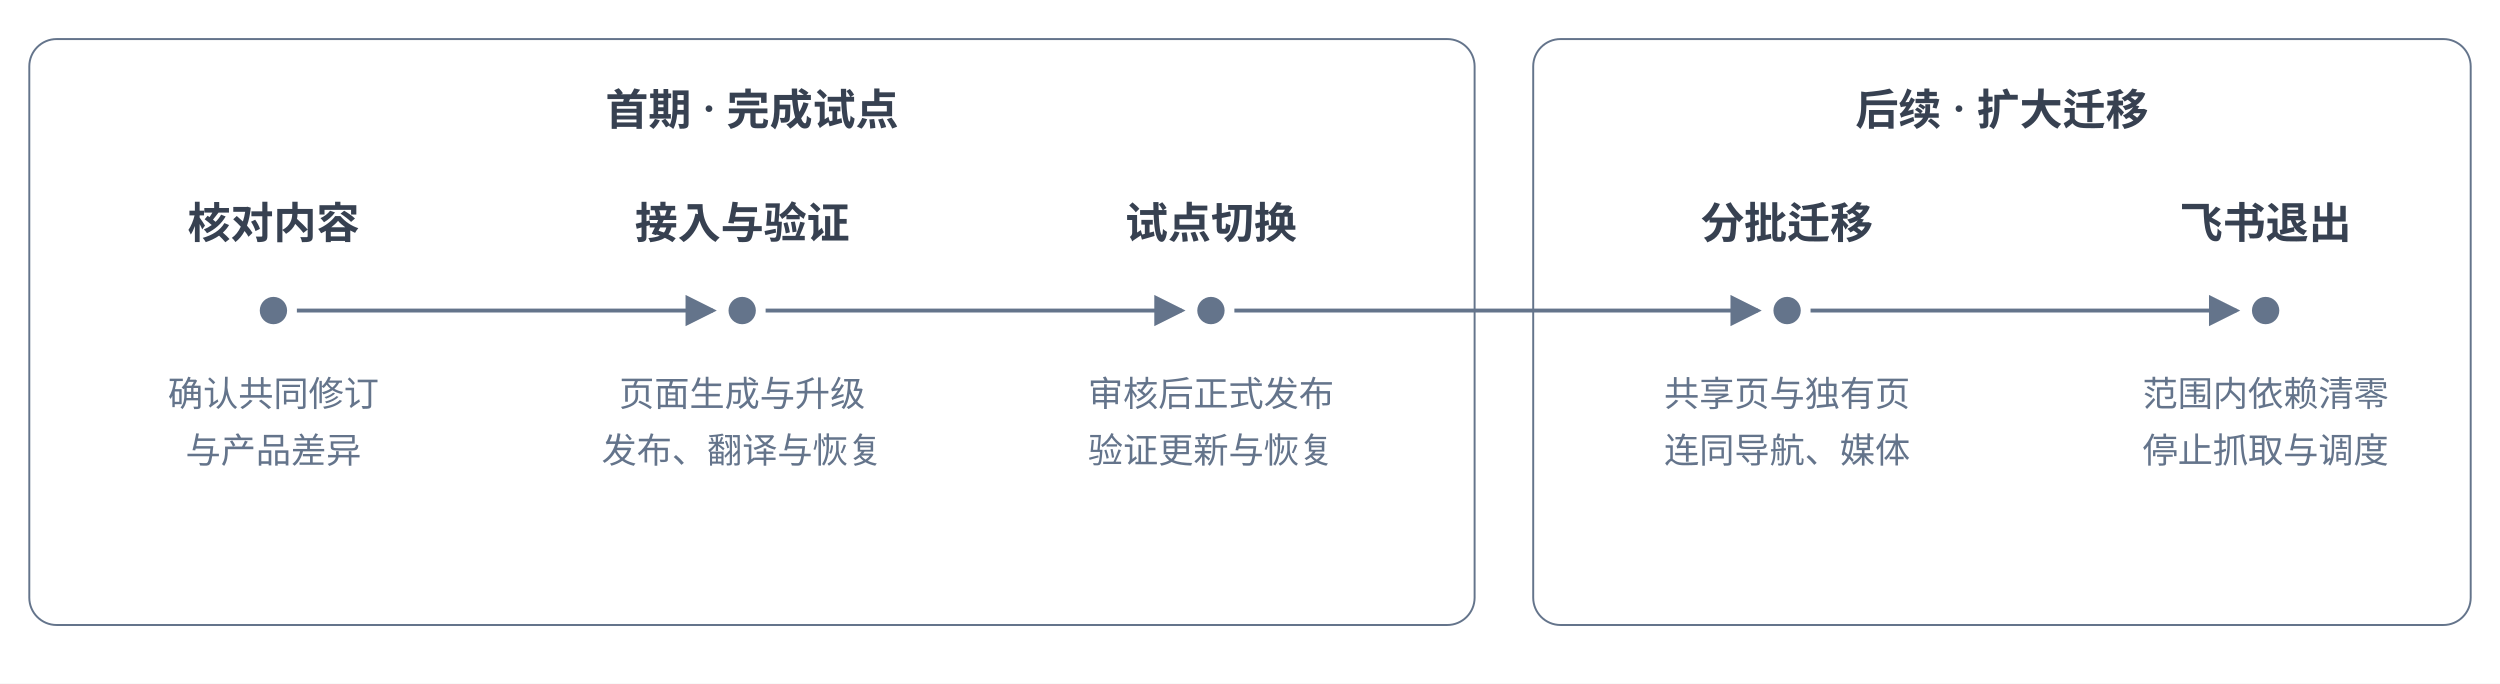
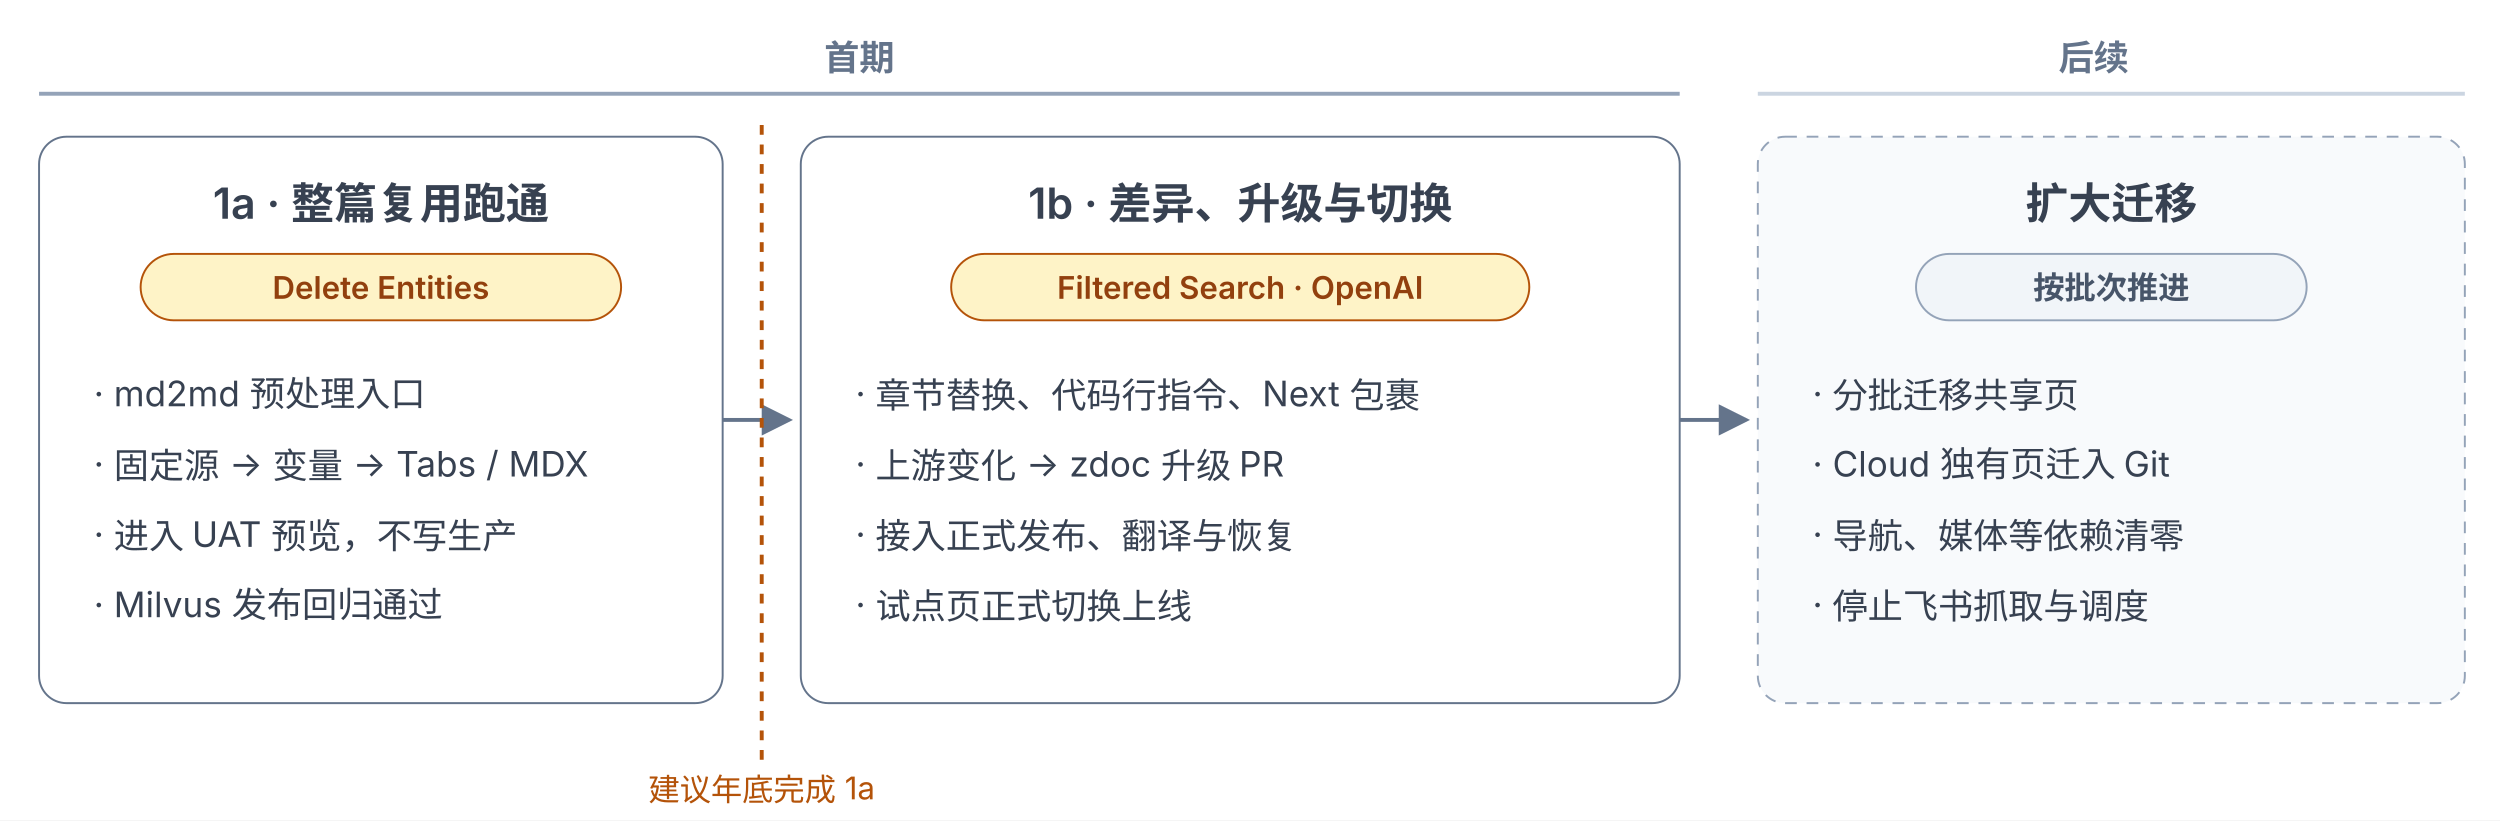
- <svg xmlns="http://www.w3.org/2000/svg" width="768" height="210" viewBox="0 0 1280 350" role="img" aria-labelledby="title desc">
+ <svg xmlns="http://www.w3.org/2000/svg" width="768" height="252" viewBox="0 0 1280 420" role="img" aria-labelledby="title desc">
  <defs>
    <marker id="arrow" markerWidth="8" markerHeight="8" refX="7" refY="4" orient="auto">
      <path d="M0 0 L8 4 L0 8 Z" fill="#64748b" />
    </marker>
-     <style>text{font-family:-apple-system,BlinkMacSystemFont,'PingFang SC','Microsoft YaHei',sans-serif;fill:#374151;}.head{font-size:22px;font-weight:600;text-anchor:middle;}.sub{font-size:18px;fill:#64748b;text-anchor:middle;}.edge{fill:none;stroke:#64748b;stroke-width:2;marker-end:url(#arrow);}</style>
+     <style>text{font-family:-apple-system,BlinkMacSystemFont,'PingFang SC','Microsoft YaHei',sans-serif;fill:#374151;}.head{font-size:22px;font-weight:600;text-anchor:middle;}.band{font-size:18px;font-weight:600;fill:#64748b;text-anchor:middle;}.item{font-size:18px;fill:#374151;}.chip{font-size:16px;font-weight:600;fill:#92400e;text-anchor:middle;}.note{font-size:16px;fill:#b45309;text-anchor:middle;}.edge{fill:none;stroke:#64748b;stroke-width:2;marker-end:url(#arrow);}</style>
  </defs>
-   <rect width="1280" height="350" fill="#ffffff" />
-   <rect x="15" y="20" width="740" height="300" rx="14" fill="#ffffff" stroke="#64748b" />
-   <rect x="785" y="20" width="480" height="300" rx="14" fill="#ffffff" stroke="#64748b" />
-   <text x="385" y="64" class="head">首期 · 完成试点</text>
-   <text x="1025" y="64" class="head">后续 · 扩大迁移</text>
-   <text x="140" y="122" class="head">核对内容</text>
-   <text x="380" y="122" class="head">接入与验证</text>
-   <text x="620" y="122" class="head">试点切换</text>
-   <text x="915" y="122" class="head">分批迁移</text>
-   <text x="1160" y="122" class="head">飞书退出</text>
-   <circle cx="140" cy="159" r="7" fill="#64748b" />
-   <circle cx="380" cy="159" r="7" fill="#64748b" />
-   <circle cx="620" cy="159" r="7" fill="#64748b" />
-   <circle cx="915" cy="159" r="7" fill="#64748b" />
-   <circle cx="1160" cy="159" r="7" fill="#64748b" />
-   <path class="edge" d="M152 159 H365" />
-   <path class="edge" d="M392 159 H605" />
-   <path class="edge" d="M632 159 H900" />
-   <path class="edge" d="M927 159 H1145" />
-   <text x="140" y="208" class="sub">确认共同修订</text>
-   <text x="140" y="237" class="sub">与产品差异</text>
-   <text x="380" y="208" class="sub">页面生成与升级</text>
-   <text x="380" y="237" class="sub">发布、翻译与恢复</text>
-   <text x="620" y="208" class="sub">审核后正式发布</text>
-   <text x="620" y="237" class="sub">验证更新与恢复</text>
-   <text x="915" y="208" class="sub">共享页与独有页</text>
-   <text x="915" y="237" class="sub">连同导航、媒体</text>
-   <text x="1160" y="208" class="sub">范围内依赖清零</text>
-   <text x="1160" y="237" class="sub">停止抓取与调度</text>
+   <rect width="1280" height="420" fill="#ffffff" />
+   <text x="440" y="36" class="band">首期</text>
+   <path d="M20 48 H860" stroke="#94a3b8" stroke-width="2" />
+   <text x="1072" y="36" class="band">后续</text>
+   <path d="M900 48 H1262" stroke="#cbd5e1" stroke-width="2" />
+   <rect x="20" y="70" width="350" height="290" rx="14" fill="#ffffff" stroke="#64748b" />
+   <text x="195" y="112" class="head">1a · 整篇复用跑通</text>
+   <rect x="72" y="130" width="246" height="34" rx="17" fill="#fef3c7" stroke="#b45309" />
+   <text x="195" y="153" class="chip">Delete Entities</text>
+   <text x="48" y="208" class="item">· md2md 预处理入口</text>
+   <text x="48" y="244" class="item">· 固定源 → 变量 → Tabs / MDX</text>
+   <text x="48" y="280" class="item">· 进入 UAT 预览，不写生产</text>
+   <text x="48" y="316" class="item">· Milvus 发布回归通过</text>
+   <path class="edge" d="M370 215 H404" />
+   <rect x="410" y="70" width="450" height="290" rx="14" fill="#ffffff" stroke="#64748b" />
+   <text x="635" y="112" class="head">1b · 差异、升级与切换</text>
+   <rect x="487" y="130" width="296" height="34" rx="17" fill="#fef3c7" stroke="#b45309" />
+   <text x="635" y="153" class="chip">Filtered Search · OpenAI</text>
+   <text x="438" y="208" class="item">· 章节替换、代码行指令、Next 包裹</text>
+   <text x="438" y="244" class="item">· 上游变化 → zdoc 升级 PR</text>
+   <text x="438" y="280" class="item">· 接入正式发布、翻译与恢复</text>
+   <text x="438" y="316" class="item">· 试点页正式切换上线</text>
+   <path class="edge" d="M860 215 H894" />
+   <rect x="900" y="70" width="362" height="290" rx="14" fill="#f8fafc" stroke="#94a3b8" stroke-dasharray="6 5" />
+   <text x="1081" y="112" class="head">扩大迁移</text>
+   <rect x="981" y="130" width="200" height="34" rx="17" fill="#f1f5f9" stroke="#94a3b8" />
+   <text x="1081" y="153" class="chip" style="fill:#475569">按批次推进</text>
+   <text x="928" y="208" class="item">· 分批迁移共享页</text>
+   <text x="928" y="244" class="item">· Cloud 独有页迁入 Git</text>
+   <text x="928" y="280" class="item">· 导航、媒体等依赖清零</text>
+   <text x="928" y="316" class="item">· 停止飞书抓取与调度</text>
+   <path d="M390 64 V392" stroke="#b45309" stroke-width="2" stroke-dasharray="5 5" />
+   <text x="390" y="410" class="note">建议年底完成 1a</text>
</svg>
